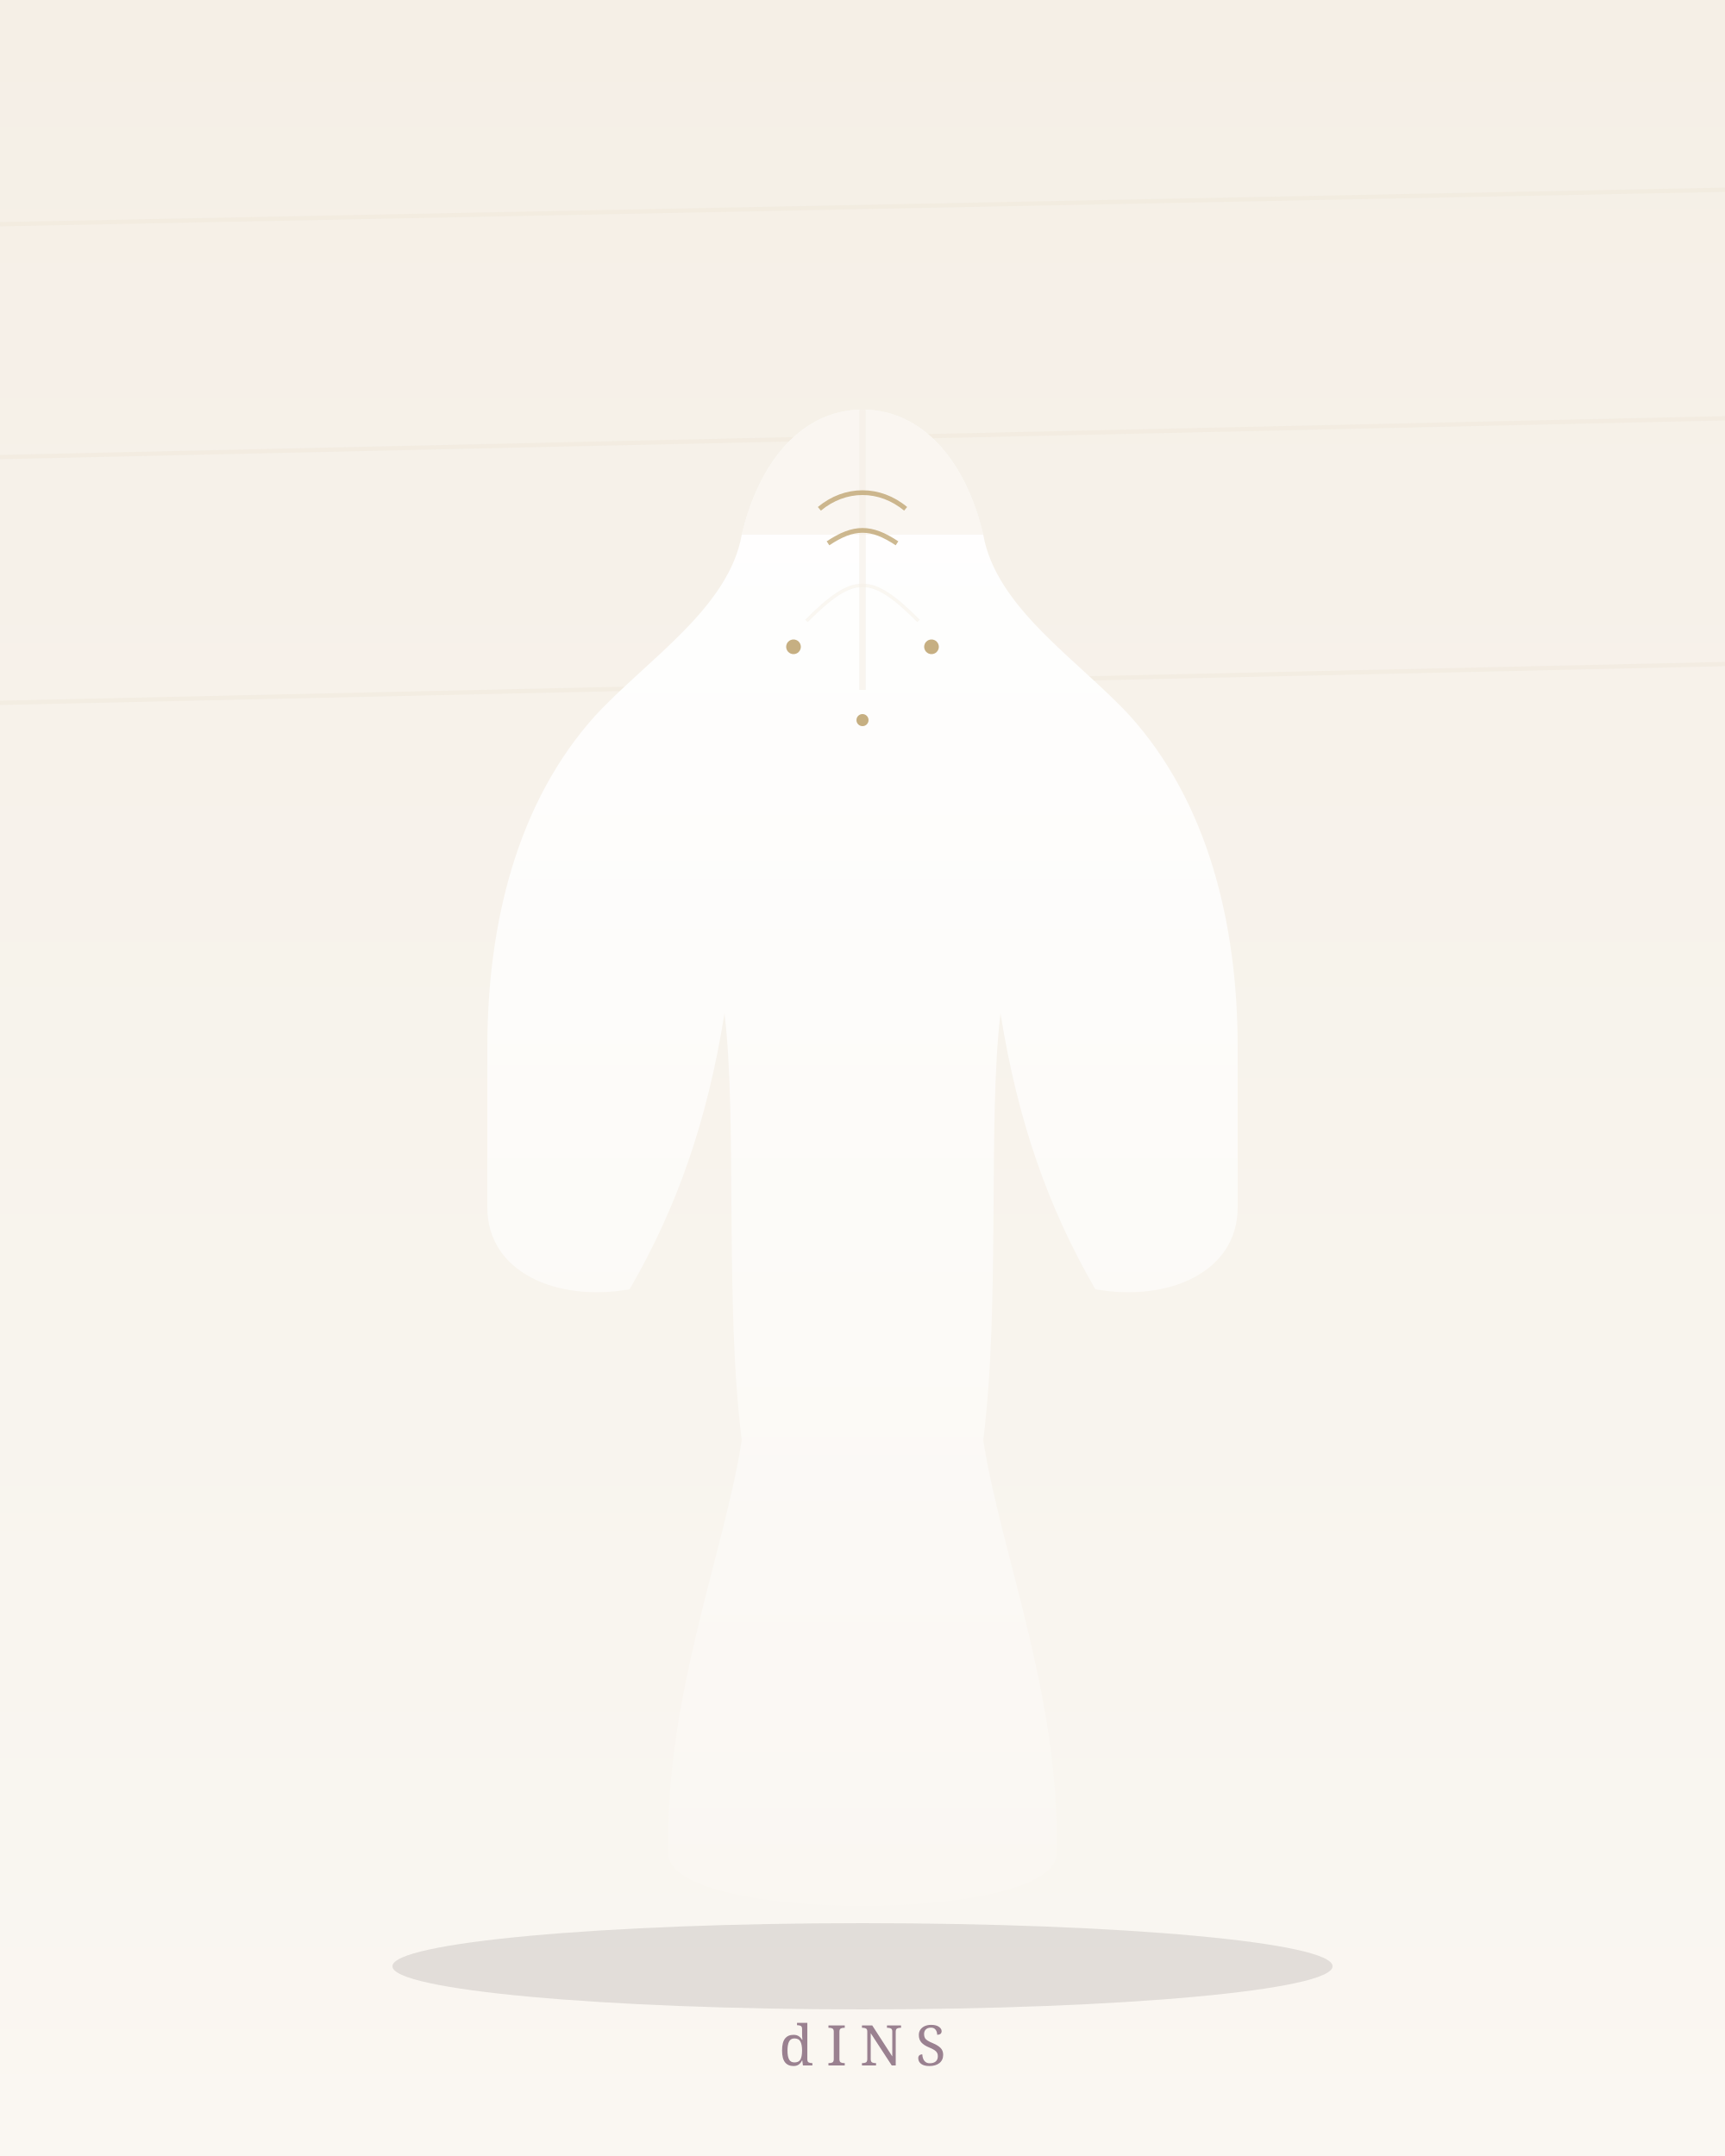
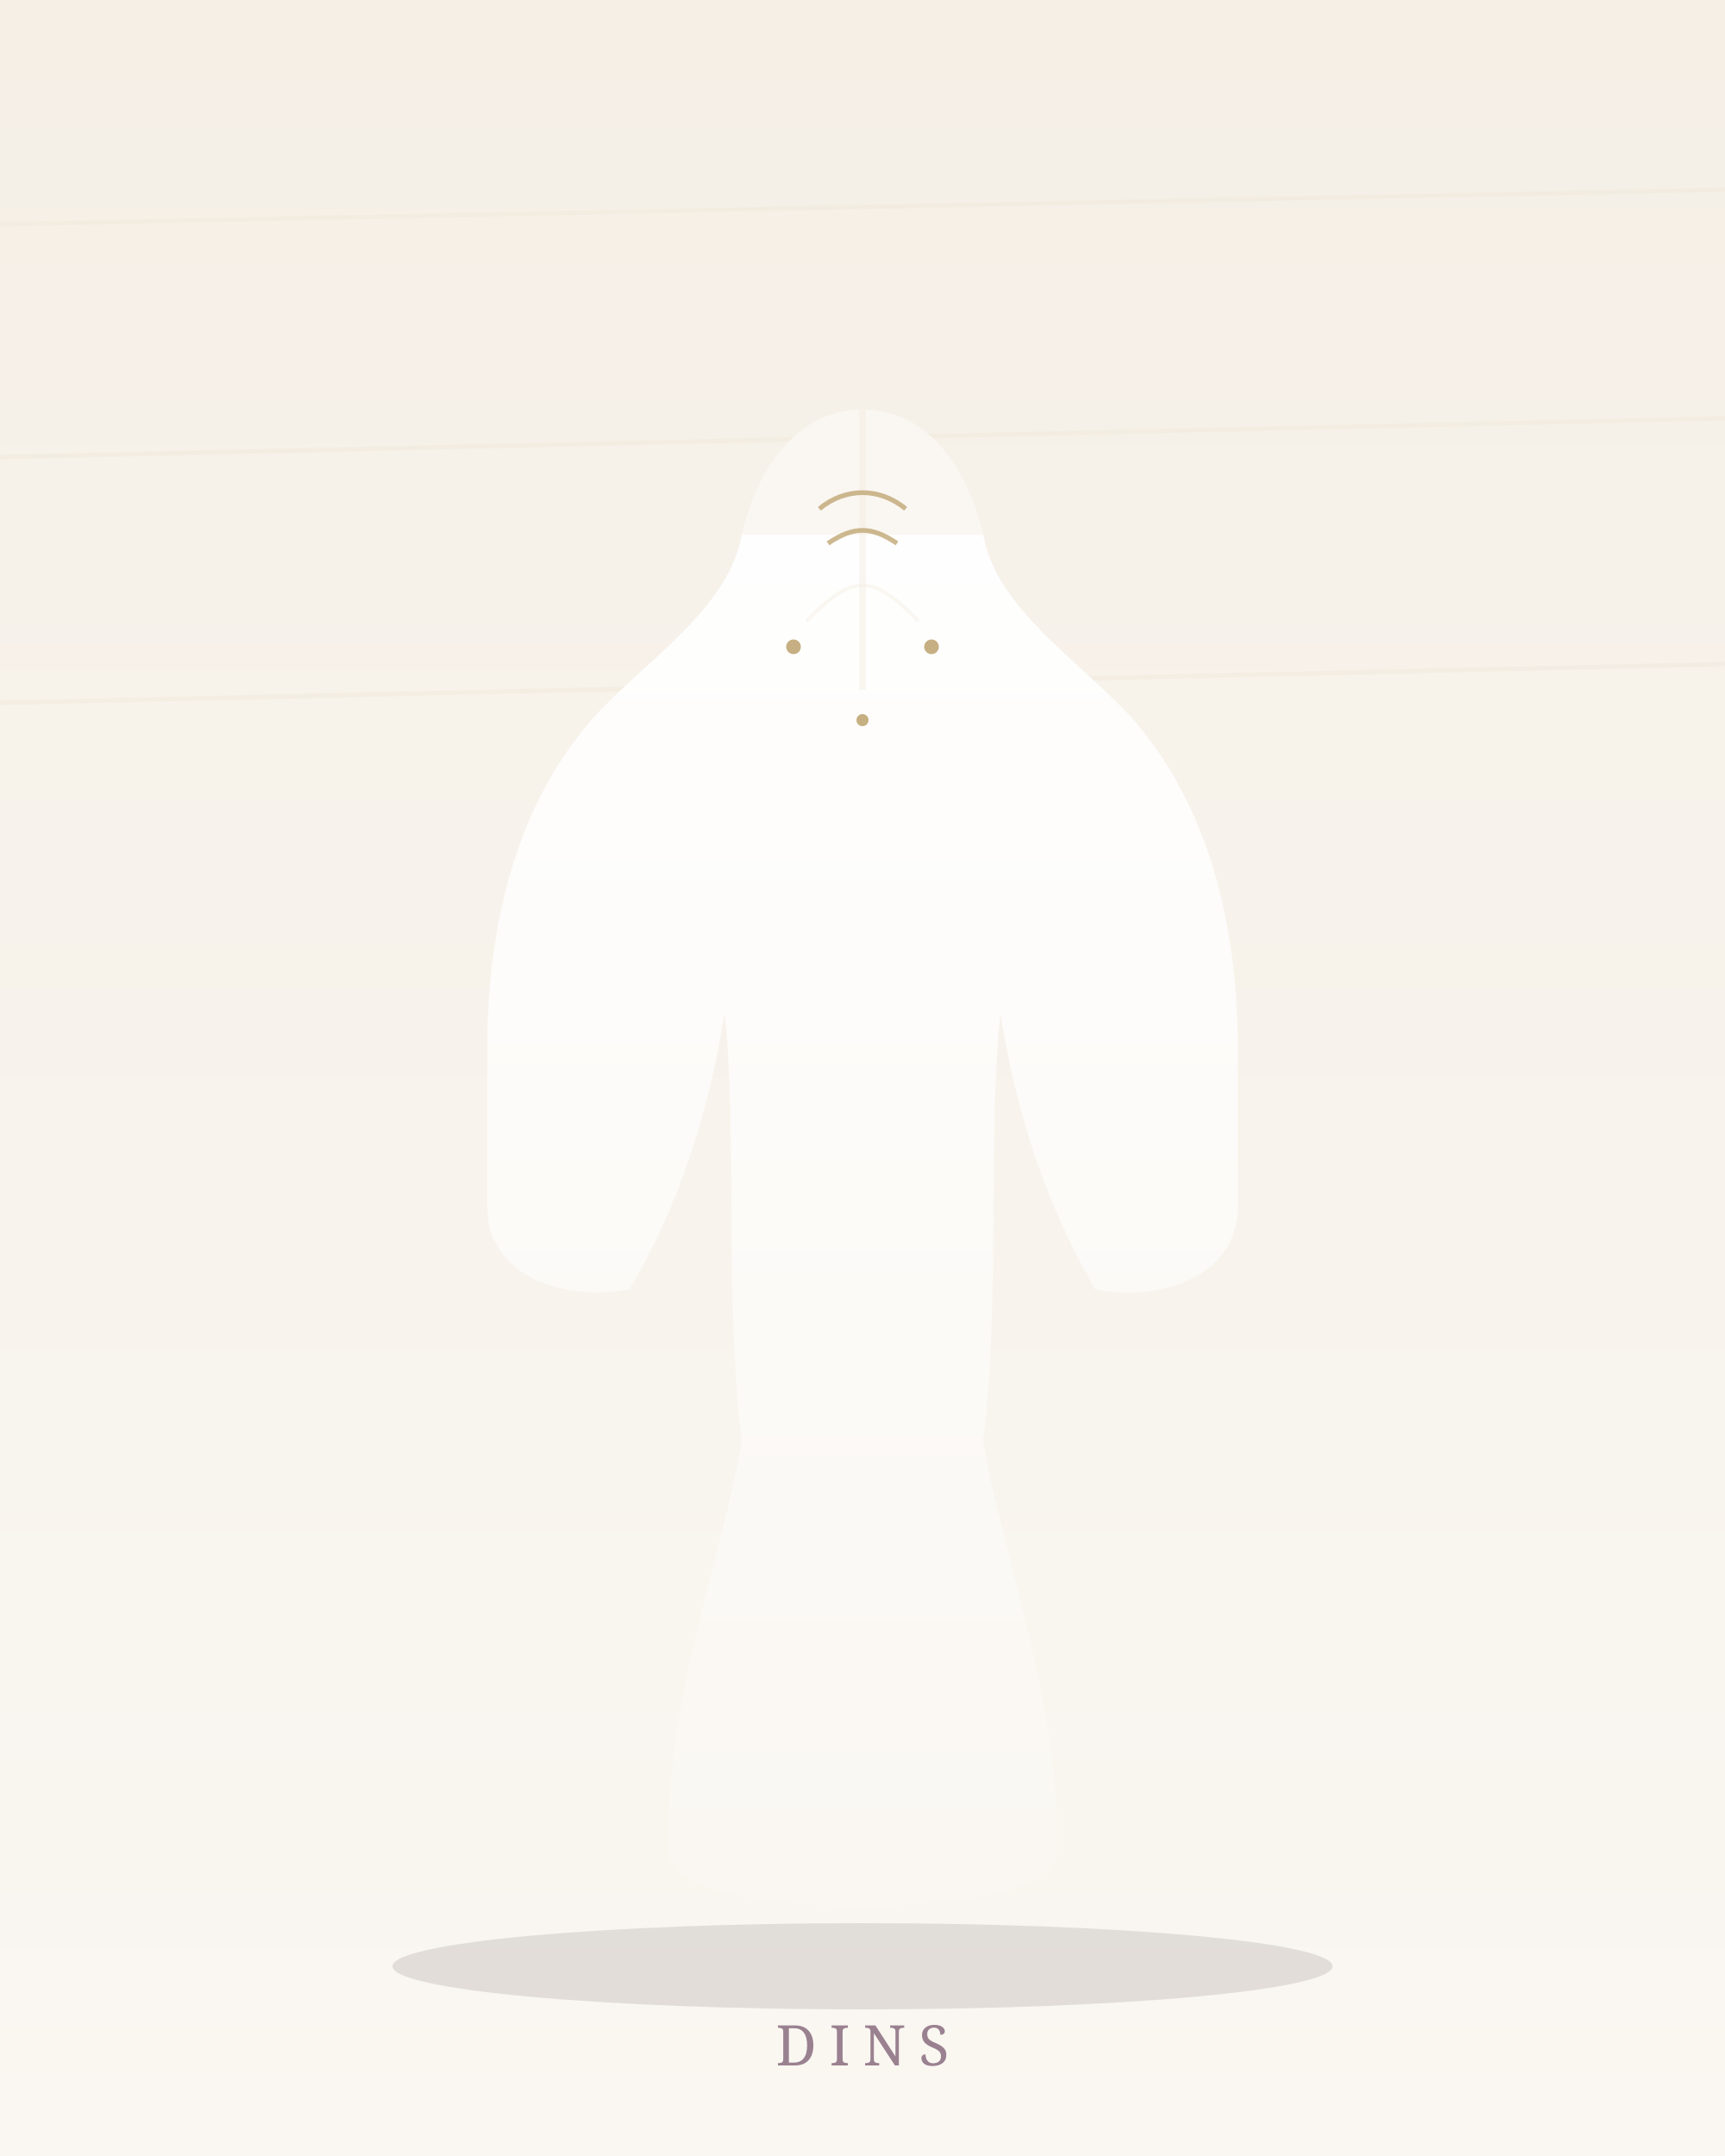
<svg xmlns="http://www.w3.org/2000/svg" viewBox="0 0 800 1000" role="img" aria-label="Product placeholder artwork">
  <defs>
    <linearGradient id="ppg" x1="0" y1="0" x2="0" y2="1">
      <stop offset="0" stop-color="#f5efe6" />
      <stop offset="1" stop-color="#faf7f2" />
    </linearGradient>
    <linearGradient id="ppf" x1="0" y1="0" x2="0" y2="1">
      <stop offset="0" stop-color="#ffffff" />
      <stop offset="1" stop-color="#faf7f2" />
    </linearGradient>
  </defs>
  <rect width="800" height="1000" fill="url(#ppg)" />
  <g stroke="#efe7da" stroke-width="2" opacity="0.5">
    <line x1="0" y1="104" x2="800" y2="88" />
    <line x1="0" y1="212" x2="800" y2="194" />
    <line x1="0" y1="326" x2="800" y2="308" />
  </g>
  <ellipse cx="400" cy="912" rx="218" ry="20" fill="rgba(43,38,34,0.12)" />
  <path d="M400 190     C 372 190 352 214 344 248     C 338 282 300 306 276 332     C 240 372 226 428 226 486     L 226 560 C 226 590 258 604 292 598     C 314 560 328 520 336 470     C 342 520 336 604 344 668     C 336 720 308 788 310 860     C 311 892 489 892 490 860     C 492 788 464 720 456 668     C 464 604 458 520 464 470     C 472 520 486 560 508 598     C 542 604 574 590 574 560     L 574 486 C 574 428 560 372 524 332     C 500 306 462 282 456 248     C 448 214 428 190 400 190 Z" fill="url(#ppf)" />
  <path d="M400 190 C 372 190 352 214 344 248 L 456 248 C 448 214 428 190 400 190 Z" fill="#f5efe6" opacity="0.55" />
  <path d="M400 190 L400 320" stroke="#f5efe6" stroke-width="3" opacity="0.6" />
  <path d="M374 288 C 396 266 404 266 426 288" stroke="#f5efe6" stroke-width="1.6" fill="none" opacity="0.5" />
  <g fill="#b89b63" opacity="0.8">
    <circle cx="368" cy="300" r="3.4" />
    <circle cx="432" cy="300" r="3.4" />
    <circle cx="400" cy="334" r="2.8" />
  </g>
  <g fill="none" stroke="#b89b63" stroke-width="2.2" opacity="0.7">
    <path d="M380 236 C392 226 408 226 420 236" />
    <path d="M384 252 C396 244 404 244 416 252" />
  </g>
-   <text x="400" y="958" text-anchor="middle" font-family="Georgia, serif" font-size="26" letter-spacing="6" fill="#4a2040" opacity="0.55">dINS</text>
+   <text x="400" y="958" text-anchor="middle" font-family="Georgia, serif" font-size="26" letter-spacing="6" fill="#4a2040" opacity="0.55">DINS</text>
</svg>
